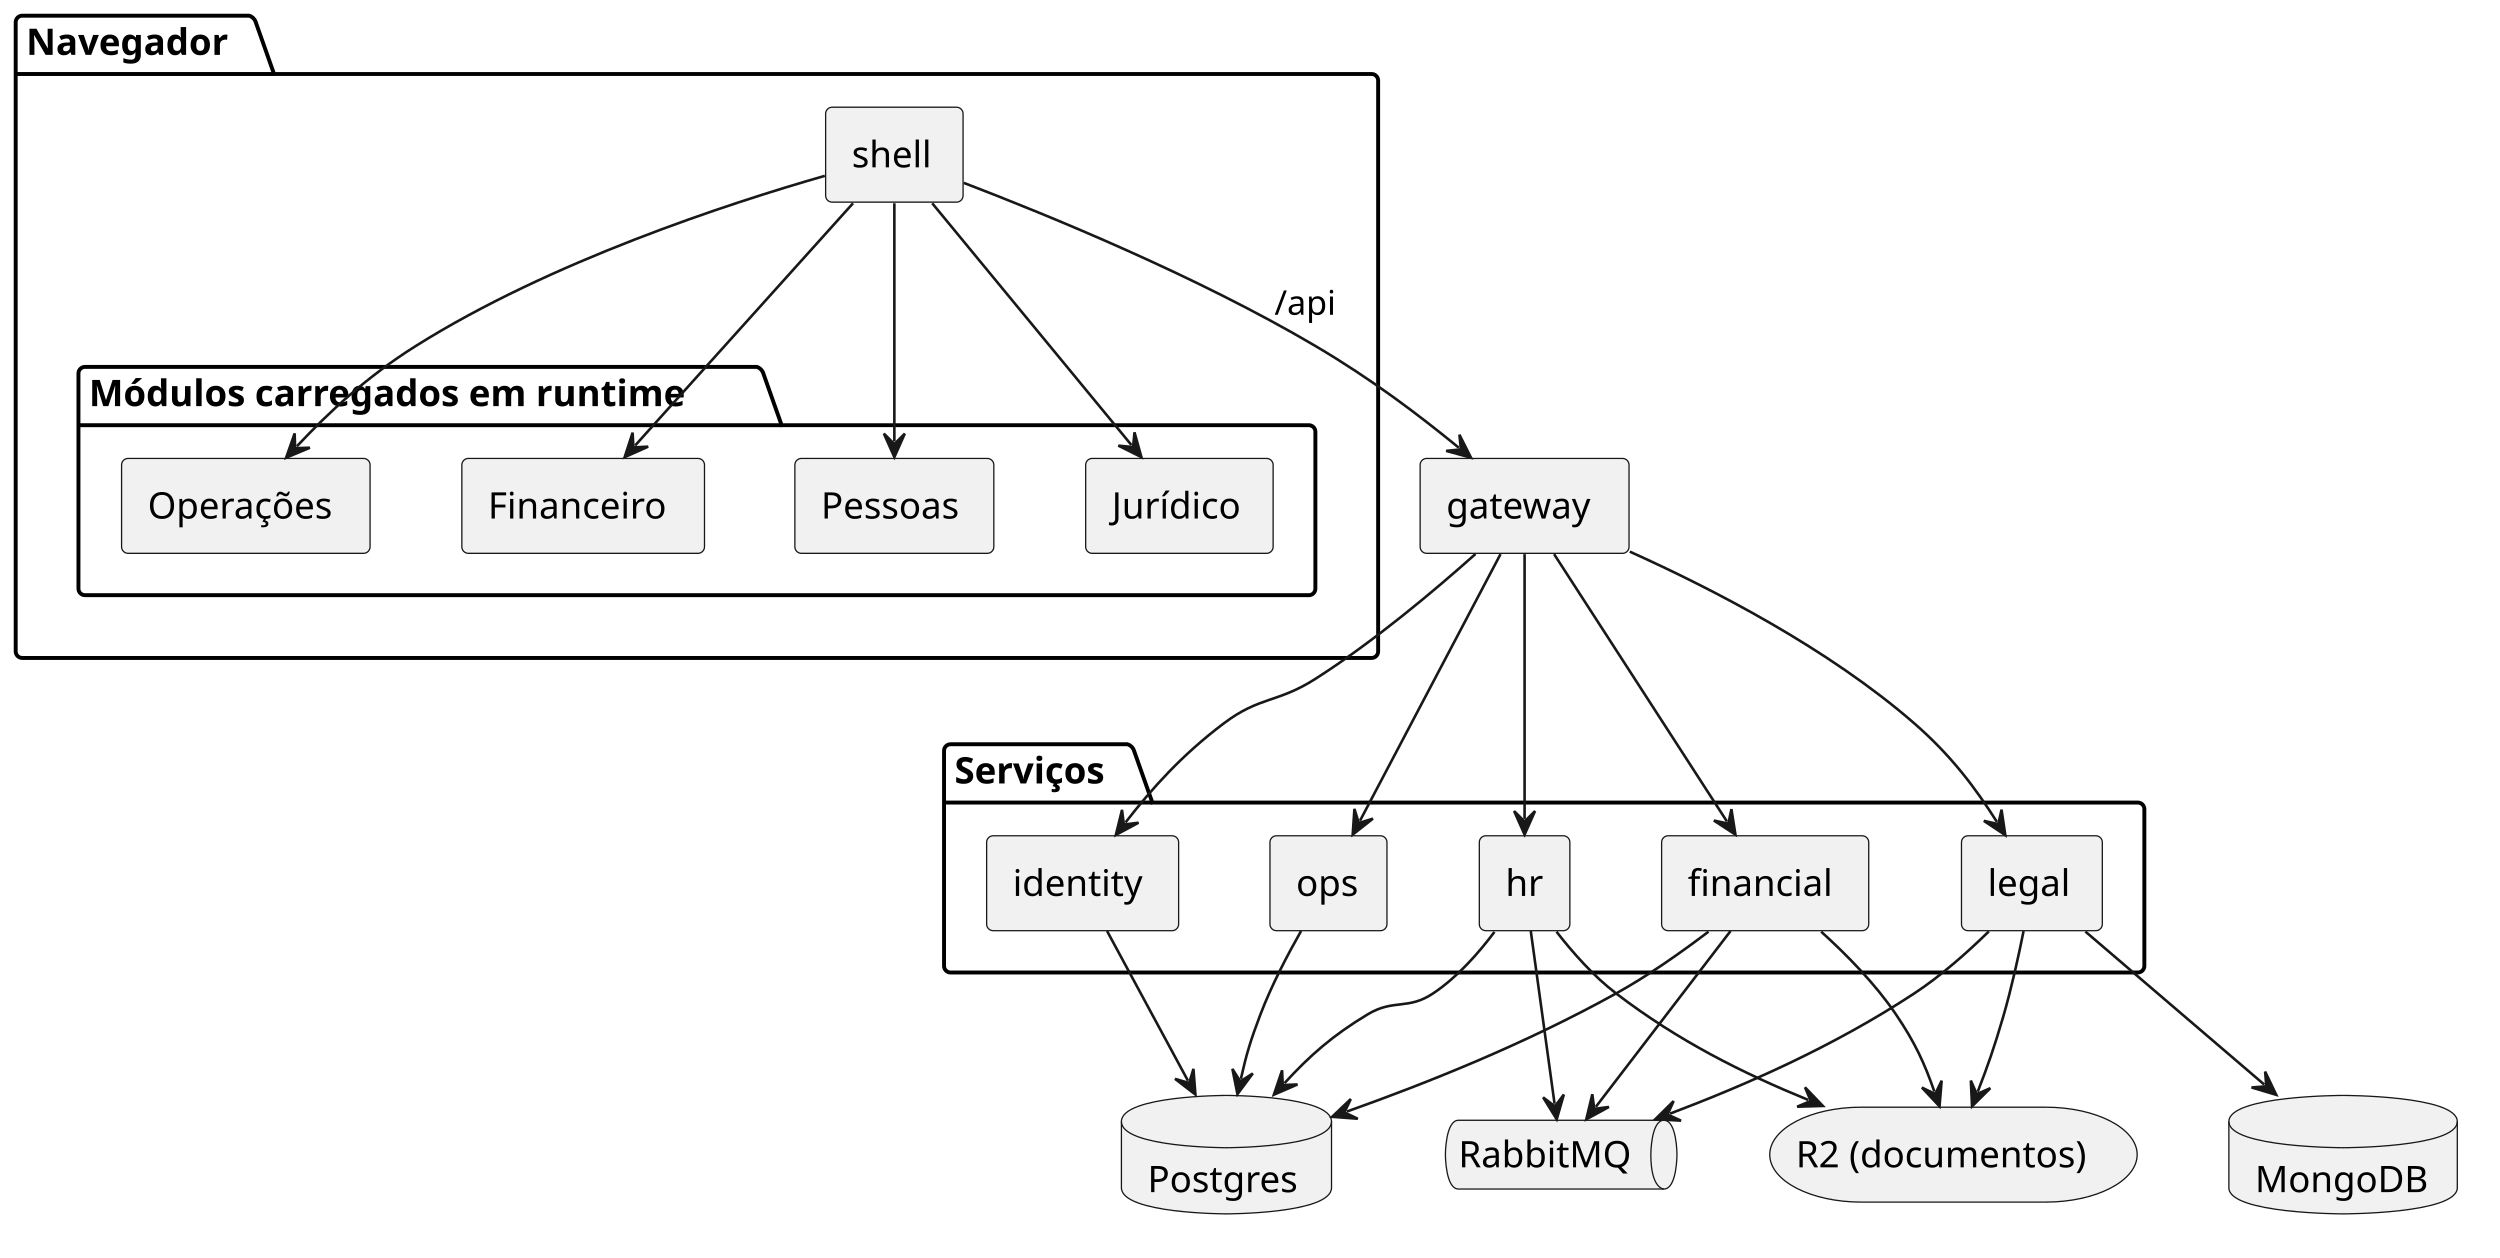
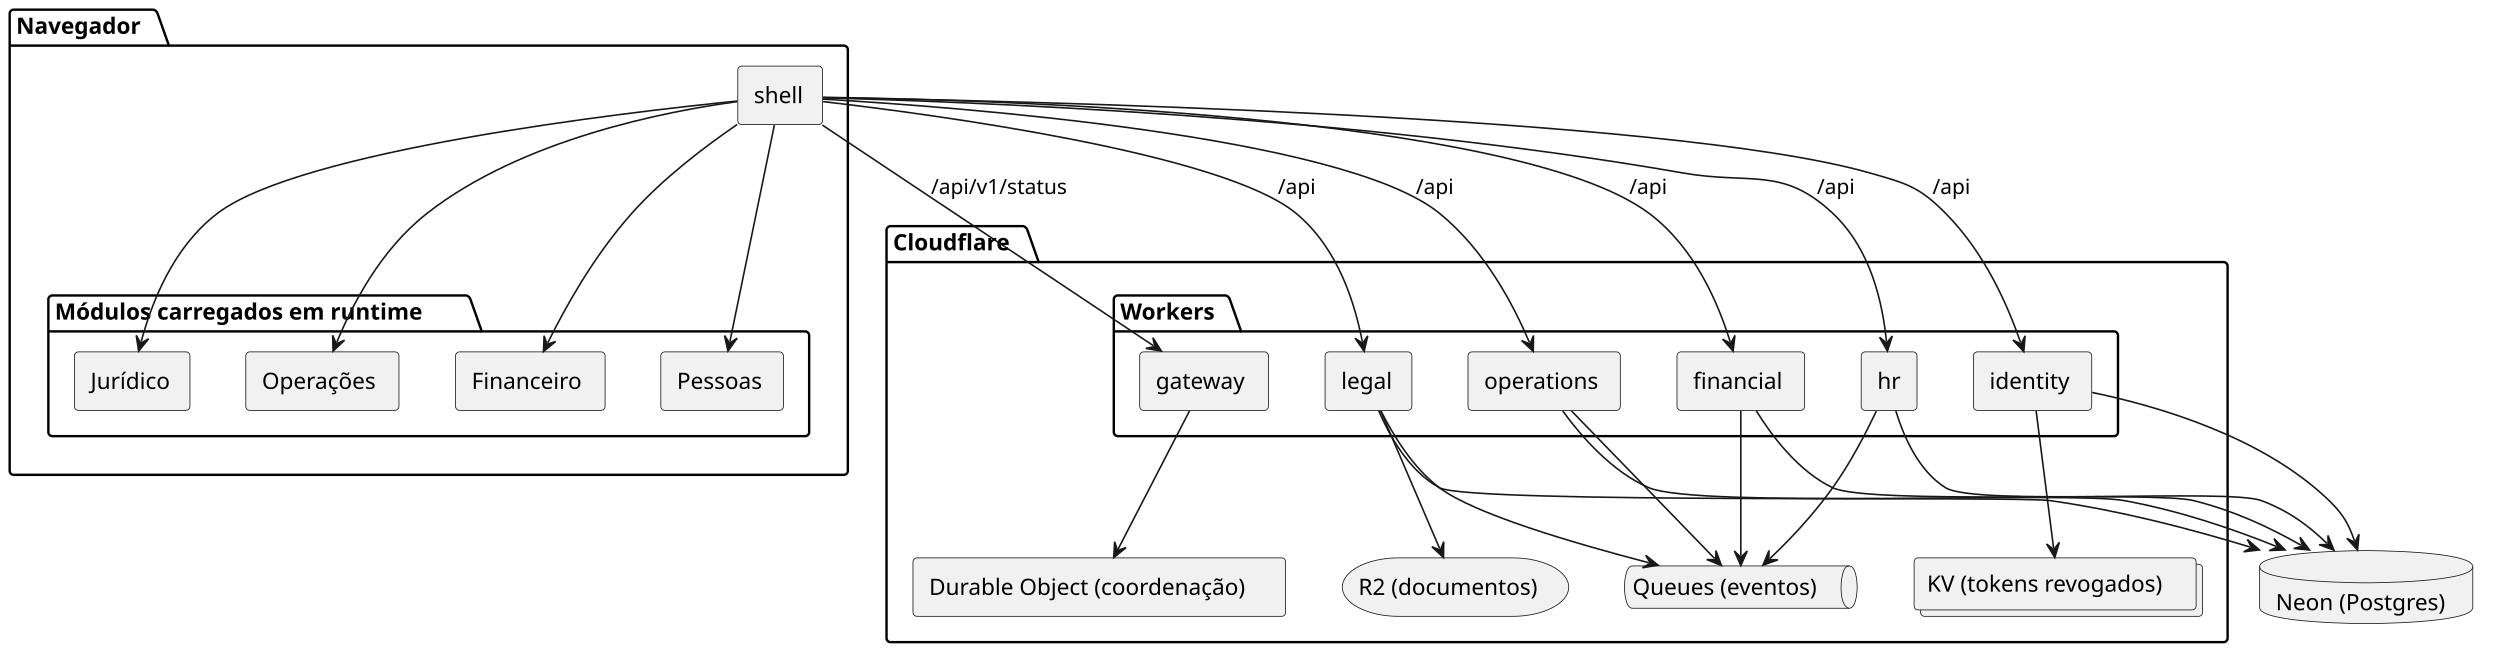
- <svg xmlns="http://www.w3.org/2000/svg" contentStyleType="text/css" data-diagram-type="DESCRIPTION" height="481px" preserveAspectRatio="none" style="width:956px;height:481px;background:#FFFFFF;" version="1.1" viewBox="0 0 956 481" width="956px" zoomAndPan="magnify">
+ <svg xmlns="http://www.w3.org/2000/svg" contentStyleType="text/css" data-diagram-type="DESCRIPTION" height="405px" preserveAspectRatio="none" style="width:1551px;height:405px;background:#FFFFFF;" version="1.1" viewBox="0 0 1551 405" width="1551px" zoomAndPan="magnify">
  <defs />
  <g>
    <g class="cluster" data-qualified-name="Navegador" data-source-line="6" id="ent0002">
-       <path d="M8.5,6 L95.298,6 A3.75,3.75 0 0 1 97.798,8.5 L104.798,28.297 L524.5,28.297 A2.5,2.5 0 0 1 527,30.797 L527,249.1 A2.5,2.5 0 0 1 524.5,251.6 L8.5,251.6 A2.5,2.5 0 0 1 6,249.1 L6,8.5 A2.5,2.5 0 0 1 8.5,6" fill="none" style="stroke:#000000;stroke-width:1.5;" />
+       <path d="M8.5,6 L95.298,6 A3.75,3.75 0 0 1 97.798,8.5 L104.798,28.297 L523.5,28.297 A2.5,2.5 0 0 1 526,30.797 L526,292.09 A2.5,2.5 0 0 1 523.5,294.59 L8.5,294.59 A2.5,2.5 0 0 1 6,292.09 L6,8.5 A2.5,2.5 0 0 1 8.5,6" fill="none" style="stroke:#000000;stroke-width:1.5;" />
      <line style="stroke:#000000;stroke-width:1.5;" x1="6" x2="104.798" y1="28.297" y2="28.297" />
      <text fill="#000000" font-family="sans-serif" font-size="14" font-weight="bold" lengthAdjust="spacing" textLength="85.798" x="10" y="20.995">Navegador</text>
    </g>
    <g class="cluster" data-qualified-name="Navegador.M.dulos carregados em runtime" data-source-line="8" id="ent0004">
-       <path d="M32.5,140.3 L289.397,140.3 A3.75,3.75 0 0 1 291.897,142.8 L298.897,162.597 L500.5,162.597 A2.5,2.5 0 0 1 503,165.097 L503,225.1 A2.5,2.5 0 0 1 500.5,227.6 L32.5,227.6 A2.5,2.5 0 0 1 30,225.1 L30,142.8 A2.5,2.5 0 0 1 32.5,140.3" fill="none" style="stroke:#000000;stroke-width:1.5;" />
-       <line style="stroke:#000000;stroke-width:1.5;" x1="30" x2="298.897" y1="162.597" y2="162.597" />
-       <text fill="#000000" font-family="sans-serif" font-size="14" font-weight="bold" lengthAdjust="spacing" textLength="255.897" x="34" y="155.295">Módulos carregados em runtime</text>
+       <path d="M32.5,183.3 L289.397,183.3 A3.75,3.75 0 0 1 291.897,185.8 L298.897,205.597 L499.5,205.597 A2.5,2.5 0 0 1 502,208.097 L502,268.09 A2.5,2.5 0 0 1 499.5,270.59 L32.5,270.59 A2.5,2.5 0 0 1 30,268.09 L30,185.8 A2.5,2.5 0 0 1 32.5,183.3" fill="none" style="stroke:#000000;stroke-width:1.5;" />
+       <line style="stroke:#000000;stroke-width:1.5;" x1="30" x2="298.897" y1="205.597" y2="205.597" />
+       <text fill="#000000" font-family="sans-serif" font-size="14" font-weight="bold" lengthAdjust="spacing" textLength="255.897" x="34" y="198.295">Módulos carregados em runtime</text>
    </g>
-     <g class="cluster" data-qualified-name="Servi.os" data-source-line="18" id="ent0010">
-       <path d="M363.5,284.6 L431.157,284.6 A3.75,3.75 0 0 1 433.657,287.1 L440.657,306.897 L817.5,306.897 A2.5,2.5 0 0 1 820,309.397 L820,369.39 A2.5,2.5 0 0 1 817.5,371.89 L363.5,371.89 A2.5,2.5 0 0 1 361,369.39 L361,287.1 A2.5,2.5 0 0 1 363.5,284.6" fill="none" style="stroke:#000000;stroke-width:1.5;" />
-       <line style="stroke:#000000;stroke-width:1.5;" x1="361" x2="440.657" y1="306.897" y2="306.897" />
-       <text fill="#000000" font-family="sans-serif" font-size="14" font-weight="bold" lengthAdjust="spacing" textLength="66.657" x="365" y="299.595">Serviços</text>
+     <g class="cluster" data-qualified-name="Cloudflare" data-source-line="16" id="ent0009">
+       <path d="M552.5,140.3 L634.916,140.3 A3.75,3.75 0 0 1 637.416,142.8 L644.416,162.597 L1379.5,162.597 A2.5,2.5 0 0 1 1382,165.097 L1382,395.89 A2.5,2.5 0 0 1 1379.5,398.39 L552.5,398.39 A2.5,2.5 0 0 1 550,395.89 L550,142.8 A2.5,2.5 0 0 1 552.5,140.3" fill="none" style="stroke:#000000;stroke-width:1.5;" />
+       <line style="stroke:#000000;stroke-width:1.5;" x1="550" x2="644.416" y1="162.597" y2="162.597" />
+       <text fill="#000000" font-family="sans-serif" font-size="14" font-weight="bold" lengthAdjust="spacing" textLength="81.416" x="554" y="155.295">Cloudflare</text>
+     </g>
+     <g class="cluster" data-qualified-name="Cloudflare.Workers" data-source-line="17" id="ent0010">
+       <path d="M693.5,183.3 L760.508,183.3 A3.75,3.75 0 0 1 763.008,185.8 L770.008,205.597 L1311.5,205.597 A2.5,2.5 0 0 1 1314,208.097 L1314,268.09 A2.5,2.5 0 0 1 1311.5,270.59 L693.5,270.59 A2.5,2.5 0 0 1 691,268.09 L691,185.8 A2.5,2.5 0 0 1 693.5,183.3" fill="none" style="stroke:#000000;stroke-width:1.5;" />
+       <line style="stroke:#000000;stroke-width:1.5;" x1="691" x2="770.008" y1="205.597" y2="205.597" />
+       <text fill="#000000" font-family="sans-serif" font-size="14" font-weight="bold" lengthAdjust="spacing" textLength="66.008" x="695" y="198.295">Workers</text>
    </g>
    <g class="entity" data-qualified-name="Navegador.shell" data-source-line="7" id="ent0003">
-       <rect fill="#F1F1F1" height="36.297" rx="2.5" ry="2.5" style="stroke:#181818;stroke-width:0.5;" width="52.56" x="315.72" y="41" />
-       <text fill="#000000" font-family="sans-serif" font-size="14" lengthAdjust="spacing" textLength="32.56" x="325.72" y="63.995">shell</text>
+       <rect fill="#F1F1F1" height="36.297" rx="2.5" ry="2.5" style="stroke:#181818;stroke-width:0.5;" width="52.56" x="457.72" y="41" />
+       <text fill="#000000" font-family="sans-serif" font-size="14" lengthAdjust="spacing" textLength="32.56" x="467.72" y="63.995">shell</text>
    </g>
    <g class="entity" data-qualified-name="Navegador.M.dulos carregados em runtime.mfeFinanceiro" data-source-line="9" id="ent0005">
-       <rect fill="#F1F1F1" height="36.297" rx="2.5" ry="2.5" style="stroke:#181818;stroke-width:0.5;" width="92.789" x="176.61" y="175.3" />
-       <text fill="#000000" font-family="sans-serif" font-size="14" lengthAdjust="spacing" textLength="72.789" x="186.61" y="198.295">Financeiro</text>
+       <rect fill="#F1F1F1" height="36.297" rx="2.5" ry="2.5" style="stroke:#181818;stroke-width:0.5;" width="92.789" x="282.61" y="218.3" />
+       <text fill="#000000" font-family="sans-serif" font-size="14" lengthAdjust="spacing" textLength="72.789" x="292.61" y="241.295">Financeiro</text>
    </g>
    <g class="entity" data-qualified-name="Navegador.M.dulos carregados em runtime.mfePessoas" data-source-line="10" id="ent0006">
-       <rect fill="#F1F1F1" height="36.297" rx="2.5" ry="2.5" style="stroke:#181818;stroke-width:0.5;" width="76.082" x="303.96" y="175.3" />
-       <text fill="#000000" font-family="sans-serif" font-size="14" lengthAdjust="spacing" textLength="56.082" x="313.96" y="198.295">Pessoas</text>
+       <rect fill="#F1F1F1" height="36.297" rx="2.5" ry="2.5" style="stroke:#181818;stroke-width:0.5;" width="76.082" x="409.96" y="218.3" />
+       <text fill="#000000" font-family="sans-serif" font-size="14" lengthAdjust="spacing" textLength="56.082" x="419.96" y="241.295">Pessoas</text>
    </g>
    <g class="entity" data-qualified-name="Navegador.M.dulos carregados em runtime.mfeJuridico" data-source-line="11" id="ent0007">
-       <rect fill="#F1F1F1" height="36.297" rx="2.5" ry="2.5" style="stroke:#181818;stroke-width:0.5;" width="71.686" x="415.16" y="175.3" />
-       <text fill="#000000" font-family="sans-serif" font-size="14" lengthAdjust="spacing" textLength="51.687" x="425.16" y="198.295">Jurídico</text>
+       <rect fill="#F1F1F1" height="36.297" rx="2.5" ry="2.5" style="stroke:#181818;stroke-width:0.5;" width="71.686" x="46.16" y="218.3" />
+       <text fill="#000000" font-family="sans-serif" font-size="14" lengthAdjust="spacing" textLength="51.687" x="56.16" y="241.295">Jurídico</text>
    </g>
    <g class="entity" data-qualified-name="Navegador.M.dulos carregados em runtime.mfeOperacoes" data-source-line="12" id="ent0008">
-       <rect fill="#F1F1F1" height="36.297" rx="2.5" ry="2.5" style="stroke:#181818;stroke-width:0.5;" width="95.024" x="46.49" y="175.3" />
-       <text fill="#000000" font-family="sans-serif" font-size="14" lengthAdjust="spacing" textLength="75.024" x="56.49" y="198.295">Operações</text>
+       <rect fill="#F1F1F1" height="36.297" rx="2.5" ry="2.5" style="stroke:#181818;stroke-width:0.5;" width="95.024" x="152.49" y="218.3" />
+       <text fill="#000000" font-family="sans-serif" font-size="14" lengthAdjust="spacing" textLength="75.024" x="162.49" y="241.295">Operações</text>
    </g>
-     <g class="entity" data-qualified-name="Servi.os.identity" data-source-line="19" id="ent0011">
-       <rect fill="#F1F1F1" height="36.297" rx="2.5" ry="2.5" style="stroke:#181818;stroke-width:0.5;" width="73.416" x="377.29" y="319.6" />
-       <text fill="#000000" font-family="sans-serif" font-size="14" lengthAdjust="spacing" textLength="53.416" x="387.29" y="342.595">identity</text>
+     <g class="entity" data-qualified-name="Cloudflare.queues" data-source-line="26" id="ent0017">
+       <path d="M1012.8,351.09 L1147.194,351.09 C1152.194,351.09 1152.194,364.238 1152.194,364.238 C1152.194,364.238 1152.194,377.387 1147.194,377.387 L1012.8,377.387 C1007.8,377.387 1007.8,364.238 1007.8,364.238 C1007.8,364.238 1007.8,351.09 1012.8,351.09" fill="#F1F1F1" style="stroke:#181818;stroke-width:0.5;" />
+       <path d="M1147.194,351.09 C1142.194,351.09 1142.194,364.238 1142.194,364.238 C1142.194,377.387 1147.194,377.387 1147.194,377.387" fill="none" style="stroke:#181818;stroke-width:0.5;" />
+       <text fill="#000000" font-family="sans-serif" font-size="14" lengthAdjust="spacing" textLength="124.394" x="1012.8" y="369.085">Queues (eventos)</text>
    </g>
-     <g class="entity" data-qualified-name="Servi.os.financial" data-source-line="20" id="ent0012">
-       <rect fill="#F1F1F1" height="36.297" rx="2.5" ry="2.5" style="stroke:#181818;stroke-width:0.5;" width="79.199" x="635.4" y="319.6" />
-       <text fill="#000000" font-family="sans-serif" font-size="14" lengthAdjust="spacing" textLength="59.199" x="645.4" y="342.595">financial</text>
+     <g class="entity" data-qualified-name="Cloudflare.r2" data-source-line="27" id="ent0018">
+       <rect fill="#F1F1F1" height="36.297" rx="35" ry="35" style="stroke:#181818;stroke-width:0.5;" width="140.504" x="832.75" y="346.09" />
+       <text fill="#000000" font-family="sans-serif" font-size="14" lengthAdjust="spacing" textLength="120.504" x="842.75" y="369.085">R2 (documentos)</text>
    </g>
-     <g class="entity" data-qualified-name="Servi.os.hr" data-source-line="21" id="ent0013">
-       <rect fill="#F1F1F1" height="36.297" rx="2.5" ry="2.5" style="stroke:#181818;stroke-width:0.5;" width="34.629" x="565.69" y="319.6" />
-       <text fill="#000000" font-family="sans-serif" font-size="14" lengthAdjust="spacing" textLength="14.629" x="575.69" y="342.595">hr</text>
+     <g class="entity" data-qualified-name="Cloudflare.kv" data-source-line="28" id="ent0019">
+       <rect fill="#F1F1F1" height="32.297" rx="2.5" ry="2.5" style="stroke:#181818;stroke-width:0.5;" width="174.956" x="1191.52" y="350.09" />
+       <rect fill="#F1F1F1" height="32.297" rx="2.5" ry="2.5" style="stroke:#181818;stroke-width:0.5;" width="174.956" x="1187.52" y="346.09" />
+       <text fill="#000000" font-family="sans-serif" font-size="14" lengthAdjust="spacing" textLength="158.956" x="1195.52" y="367.085">KV (tokens revogados)</text>
    </g>
-     <g class="entity" data-qualified-name="Servi.os.legal" data-source-line="22" id="ent0014">
-       <rect fill="#F1F1F1" height="36.297" rx="2.5" ry="2.5" style="stroke:#181818;stroke-width:0.5;" width="53.858" x="750.07" y="319.6" />
-       <text fill="#000000" font-family="sans-serif" font-size="14" lengthAdjust="spacing" textLength="33.858" x="760.07" y="342.595">legal</text>
+     <g class="entity" data-qualified-name="Cloudflare.coordinator" data-source-line="29" id="ent0020">
+       <rect fill="#F1F1F1" height="36.297" rx="2.5" ry="2.5" style="stroke:#181818;stroke-width:0.5;" width="231.176" x="566.41" y="346.09" />
+       <text fill="#000000" font-family="sans-serif" font-size="14" lengthAdjust="spacing" textLength="211.176" x="576.41" y="369.085">Durable Object (coordenação)</text>
    </g>
-     <g class="entity" data-qualified-name="Servi.os.ops" data-source-line="23" id="ent0015">
-       <rect fill="#F1F1F1" height="36.297" rx="2.5" ry="2.5" style="stroke:#181818;stroke-width:0.5;" width="44.746" x="485.63" y="319.6" />
-       <text fill="#000000" font-family="sans-serif" font-size="14" lengthAdjust="spacing" textLength="24.746" x="495.63" y="342.595">ops</text>
+     <g class="entity" data-qualified-name="Cloudflare.Workers.gateway" data-source-line="18" id="ent0011">
+       <rect fill="#F1F1F1" height="36.297" rx="2.5" ry="2.5" style="stroke:#181818;stroke-width:0.5;" width="79.883" x="707.06" y="218.3" />
+       <text fill="#000000" font-family="sans-serif" font-size="14" lengthAdjust="spacing" textLength="59.883" x="717.06" y="241.295">gateway</text>
    </g>
-     <g class="entity" data-qualified-name="gateway" data-source-line="16" id="ent0009">
-       <rect fill="#F1F1F1" height="36.297" rx="2.5" ry="2.5" style="stroke:#181818;stroke-width:0.5;" width="79.883" x="543.06" y="175.3" />
-       <text fill="#000000" font-family="sans-serif" font-size="14" lengthAdjust="spacing" textLength="59.883" x="553.06" y="198.295">gateway</text>
+     <g class="entity" data-qualified-name="Cloudflare.Workers.identity" data-source-line="19" id="ent0012">
+       <rect fill="#F1F1F1" height="36.297" rx="2.5" ry="2.5" style="stroke:#181818;stroke-width:0.5;" width="73.416" x="1224.29" y="218.3" />
+       <text fill="#000000" font-family="sans-serif" font-size="14" lengthAdjust="spacing" textLength="53.416" x="1234.29" y="241.295">identity</text>
    </g>
-     <g class="entity" data-qualified-name="postgres" data-source-line="26" id="ent0016">
-       <path d="M428.83,428.89 C428.83,418.89 469,418.89 469,418.89 C469,418.89 509.171,418.89 509.171,428.89 L509.171,454.187 C509.171,464.187 469,464.187 469,464.187 C469,464.187 428.83,464.187 428.83,454.187 L428.83,428.89" fill="#F1F1F1" style="stroke:#181818;stroke-width:0.5;" />
-       <path d="M428.83,428.89 C428.83,438.89 469,438.89 469,438.89 C469,438.89 509.171,438.89 509.171,428.89" fill="none" style="stroke:#181818;stroke-width:0.5;" />
-       <text fill="#000000" font-family="sans-serif" font-size="14" lengthAdjust="spacing" textLength="60.341" x="438.83" y="455.885">Postgres</text>
+     <g class="entity" data-qualified-name="Cloudflare.Workers.financial" data-source-line="20" id="ent0013">
+       <rect fill="#F1F1F1" height="36.297" rx="2.5" ry="2.5" style="stroke:#181818;stroke-width:0.5;" width="79.199" x="1040.4" y="218.3" />
+       <text fill="#000000" font-family="sans-serif" font-size="14" lengthAdjust="spacing" textLength="59.199" x="1050.4" y="241.295">financial</text>
    </g>
-     <g class="entity" data-qualified-name="mongo" data-source-line="27" id="ent0017">
-       <path d="M852.32,428.89 C852.32,418.89 895.997,418.89 895.997,418.89 C895.997,418.89 939.674,418.89 939.674,428.89 L939.674,454.187 C939.674,464.187 895.997,464.187 895.997,464.187 C895.997,464.187 852.32,464.187 852.32,454.187 L852.32,428.89" fill="#F1F1F1" style="stroke:#181818;stroke-width:0.5;" />
-       <path d="M852.32,428.89 C852.32,438.89 895.997,438.89 895.997,438.89 C895.997,438.89 939.674,438.89 939.674,428.89" fill="none" style="stroke:#181818;stroke-width:0.5;" />
-       <text fill="#000000" font-family="sans-serif" font-size="14" lengthAdjust="spacing" textLength="67.355" x="862.32" y="455.885">MongoDB</text>
+     <g class="entity" data-qualified-name="Cloudflare.Workers.hr" data-source-line="21" id="ent0014">
+       <rect fill="#F1F1F1" height="36.297" rx="2.5" ry="2.5" style="stroke:#181818;stroke-width:0.5;" width="34.629" x="1154.69" y="218.3" />
+       <text fill="#000000" font-family="sans-serif" font-size="14" lengthAdjust="spacing" textLength="14.629" x="1164.69" y="241.295">hr</text>
    </g>
-     <g class="entity" data-qualified-name="rabbit" data-source-line="28" id="ent0018">
-       <path d="M557.72,428.39 L636.278,428.39 C641.278,428.39 641.278,441.538 641.278,441.538 C641.278,441.538 641.278,454.687 636.278,454.687 L557.72,454.687 C552.72,454.687 552.72,441.538 552.72,441.538 C552.72,441.538 552.72,428.39 557.72,428.39" fill="#F1F1F1" style="stroke:#181818;stroke-width:0.5;" />
-       <path d="M636.278,428.39 C631.278,428.39 631.278,441.538 631.278,441.538 C631.278,454.687 636.278,454.687 636.278,454.687" fill="none" style="stroke:#181818;stroke-width:0.5;" />
-       <text fill="#000000" font-family="sans-serif" font-size="14" lengthAdjust="spacing" textLength="68.558" x="557.72" y="446.385">RabbitMQ</text>
+     <g class="entity" data-qualified-name="Cloudflare.Workers.legal" data-source-line="22" id="ent0015">
+       <rect fill="#F1F1F1" height="36.297" rx="2.5" ry="2.5" style="stroke:#181818;stroke-width:0.5;" width="53.858" x="822.07" y="218.3" />
+       <text fill="#000000" font-family="sans-serif" font-size="14" lengthAdjust="spacing" textLength="33.858" x="832.07" y="241.295">legal</text>
    </g>
-     <g class="entity" data-qualified-name="r2" data-source-line="29" id="ent0019">
-       <rect fill="#F1F1F1" height="36.297" rx="35" ry="35" style="stroke:#181818;stroke-width:0.5;" width="140.504" x="676.75" y="423.39" />
-       <text fill="#000000" font-family="sans-serif" font-size="14" lengthAdjust="spacing" textLength="120.504" x="686.75" y="446.385">R2 (documentos)</text>
+     <g class="entity" data-qualified-name="Cloudflare.Workers.operations" data-source-line="23" id="ent0016">
+       <rect fill="#F1F1F1" height="36.297" rx="2.5" ry="2.5" style="stroke:#181818;stroke-width:0.5;" width="94.512" x="910.74" y="218.3" />
+       <text fill="#000000" font-family="sans-serif" font-size="14" lengthAdjust="spacing" textLength="74.512" x="920.74" y="241.295">operations</text>
    </g>
-     <g class="link" data-entity-1="ent0003" data-entity-2="ent0005" data-link-type="dependency" data-source-line="31" id="lnk20">
-       <path d="M326.2,77.72 C303.44,103.02 265.671,144.998 242.881,170.348" fill="none" id="shell-to-mfeFinanceiro" style="stroke:#181818;stroke-width:1;" />
-       <polygon fill="#181818" points="238.87,174.81,247.862,170.791,242.213,171.092,241.912,165.443,238.87,174.81" style="stroke:#181818;stroke-width:1;" />
+     <g class="entity" data-qualified-name="neon" data-source-line="32" id="ent0021">
+       <path d="M1401.88,351.59 C1401.88,341.59 1468,341.59 1468,341.59 C1468,341.59 1534.119,341.59 1534.119,351.59 L1534.119,376.887 C1534.119,386.887 1468,386.887 1468,386.887 C1468,386.887 1401.88,386.887 1401.88,376.887 L1401.88,351.59" fill="#F1F1F1" style="stroke:#181818;stroke-width:0.5;" />
+       <path d="M1401.88,351.59 C1401.88,361.59 1468,361.59 1468,361.59 C1468,361.59 1534.119,361.59 1534.119,351.59" fill="none" style="stroke:#181818;stroke-width:0.5;" />
+       <text fill="#000000" font-family="sans-serif" font-size="14" lengthAdjust="spacing" textLength="112.239" x="1411.88" y="378.585">Neon (Postgres)</text>
    </g>
-     <g class="link" data-entity-1="ent0003" data-entity-2="ent0006" data-link-type="dependency" data-source-line="32" id="lnk21">
-       <path d="M342,77.72 C342,103.02 342,143.46 342,168.81" fill="none" id="shell-to-mfePessoas" style="stroke:#181818;stroke-width:1;" />
-       <polygon fill="#181818" points="342,174.81,346,165.81,342,169.81,338,165.81,342,174.81" style="stroke:#181818;stroke-width:1;" />
+     <g class="link" data-entity-1="ent0003" data-entity-2="ent0005" data-link-type="dependency" data-source-line="34" id="lnk22">
+       <path d="M457.33,77.23 C437.74,90.64 411.29,110.61 392,132.3 C368.01,159.26 350.48,191.182 339.81,212.752" fill="none" id="shell-to-mfeFinanceiro" style="stroke:#181818;stroke-width:1;" />
+       <polygon fill="#181818" points="337.15,218.13,344.726,211.837,339.367,213.648,337.555,208.29,337.15,218.13" style="stroke:#181818;stroke-width:1;" />
    </g>
-     <g class="link" data-entity-1="ent0003" data-entity-2="ent0007" data-link-type="dependency" data-source-line="33" id="lnk22">
-       <path d="M356.47,77.72 C377.32,103.02 411.764,144.83 432.654,170.18" fill="none" id="shell-to-mfeJuridico" style="stroke:#181818;stroke-width:1;" />
-       <polygon fill="#181818" points="436.47,174.81,433.833,165.321,433.29,170.951,427.659,170.408,436.47,174.81" style="stroke:#181818;stroke-width:1;" />
+     <g class="link" data-entity-1="ent0003" data-entity-2="ent0006" data-link-type="dependency" data-source-line="35" id="lnk23">
+       <path d="M480.42,77.6 C473.53,111.11 459.748,178.263 452.828,211.933" fill="none" id="shell-to-mfePessoas" style="stroke:#181818;stroke-width:1;" />
+       <polygon fill="#181818" points="451.62,217.81,457.35,209.799,452.627,212.912,449.514,208.189,451.62,217.81" style="stroke:#181818;stroke-width:1;" />
    </g>
-     <g class="link" data-entity-1="ent0003" data-entity-2="ent0008" data-link-type="dependency" data-source-line="34" id="lnk23">
-       <path d="M315.41,67.24 C278.45,77.83 210.32,100.04 159,132.3 C140.12,144.16 125.891,157.51 113.531,170.65" fill="none" id="shell-to-mfeOperacoes" style="stroke:#181818;stroke-width:1;" />
-       <polygon fill="#181818" points="109.42,175.02,118.5,171.205,112.846,171.378,112.673,165.724,109.42,175.02" style="stroke:#181818;stroke-width:1;" />
+     <g class="link" data-entity-1="ent0003" data-entity-2="ent0007" data-link-type="dependency" data-source-line="36" id="lnk24">
+       <path d="M457.46,62.67 C385.08,70.01 186.29,93.31 135,132.3 C106.79,153.74 93.881,188.656 87.591,212.006" fill="none" id="shell-to-mfeJuridico" style="stroke:#181818;stroke-width:1;" />
+       <polygon fill="#181818" points="86.03,217.8,92.233,210.15,87.331,212.972,84.509,208.069,86.03,217.8" style="stroke:#181818;stroke-width:1;" />
    </g>
-     <g class="link" data-entity-1="ent0003" data-entity-2="ent0009" data-link-type="dependency" data-source-line="35" id="lnk24">
-       <path d="M368.54,69.93 C401.21,82.44 457.89,105.69 503,132.3 C524.4,144.93 542.217,158.41 557.867,171.22" fill="none" id="shell-to-gateway" style="stroke:#181818;stroke-width:1;" />
-       <polygon fill="#181818" points="562.51,175.02,558.079,166.224,558.641,171.853,553.012,172.415,562.51,175.02" style="stroke:#181818;stroke-width:1;" />
-       <text fill="#000000" font-family="sans-serif" font-size="13" lengthAdjust="spacing" textLength="24.21" x="487.35" y="120.367">/api</text>
+     <g class="link" data-entity-1="ent0003" data-entity-2="ent0008" data-link-type="dependency" data-source-line="37" id="lnk25">
+       <path d="M457.35,63.05 C413.17,69.04 323.82,86.32 265,132.3 C235.81,155.11 218.462,189.389 208.941,212.309" fill="none" id="shell-to-mfeOperacoes" style="stroke:#181818;stroke-width:1;" />
+       <polygon fill="#181818" points="206.64,217.85,213.786,211.073,208.558,213.232,206.398,208.004,206.64,217.85" style="stroke:#181818;stroke-width:1;" />
    </g>
-     <g class="link" data-entity-1="ent0009" data-entity-2="ent0011" data-link-type="dependency" data-source-line="37" id="lnk25">
-       <path d="M564.23,211.84 C548.6,225.79 525.35,245.34 503,259.6 C488.42,268.9 481.81,266.19 468,276.6 C451.86,288.76 440.471,301.531 430.381,314.522" fill="none" id="gateway-to-identity" style="stroke:#181818;stroke-width:1;" />
-       <polygon fill="#181818" points="426.7,319.26,435.38,314.606,429.767,315.311,429.062,309.699,426.7,319.26" style="stroke:#181818;stroke-width:1;" />
+     <g class="link" data-entity-1="ent0003" data-entity-2="ent0011" data-link-type="dependency" data-source-line="38" id="lnk26">
+       <path d="M510.18,77.6 C560.46,111.11 665.038,180.812 715.548,214.482" fill="none" id="shell-to-gateway" style="stroke:#181818;stroke-width:1;" />
+       <polygon fill="#181818" points="720.54,217.81,715.27,209.49,716.38,215.037,710.833,216.146,720.54,217.81" style="stroke:#181818;stroke-width:1;" />
+       <text fill="#000000" font-family="sans-serif" font-size="13" lengthAdjust="spacing" textLength="88.88" x="577.58" y="120.367">/api/v1/status</text>
    </g>
-     <g class="link" data-entity-1="ent0009" data-entity-2="ent0012" data-link-type="dependency" data-source-line="38" id="lnk26">
-       <path d="M594.28,211.9 C611.94,239.21 642.651,286.722 660.371,314.112" fill="none" id="gateway-to-financial" style="stroke:#181818;stroke-width:1;" />
-       <polygon fill="#181818" points="663.63,319.15,662.1,309.421,660.914,314.952,655.383,313.766,663.63,319.15" style="stroke:#181818;stroke-width:1;" />
+     <g class="link" data-entity-1="ent0003" data-entity-2="ent0012" data-link-type="dependency" data-source-line="39" id="lnk27">
+       <path d="M510.7,60.53 C620.17,62.32 1034.75,71.38 1160,107.3 C1182.74,113.82 1190.32,115.51 1207,132.3 C1231.79,157.25 1245.859,190.263 1253.589,212.493" fill="none" id="shell-to-identity" style="stroke:#181818;stroke-width:1;" />
+       <polygon fill="#181818" points="1255.56,218.16,1256.382,208.345,1253.918,213.437,1248.826,210.973,1255.56,218.16" style="stroke:#181818;stroke-width:1;" />
+       <text fill="#000000" font-family="sans-serif" font-size="13" lengthAdjust="spacing" textLength="24.21" x="1198.89" y="120.367">/api</text>
    </g>
-     <g class="link" data-entity-1="ent0009" data-entity-2="ent0013" data-link-type="dependency" data-source-line="39" id="lnk27">
-       <path d="M583,211.9 C583,239.21 583,285.76 583,313.15" fill="none" id="gateway-to-hr" style="stroke:#181818;stroke-width:1;" />
-       <polygon fill="#181818" points="583,319.15,587,310.15,583,314.15,579,310.15,583,319.15" style="stroke:#181818;stroke-width:1;" />
+     <g class="link" data-entity-1="ent0003" data-entity-2="ent0013" data-link-type="dependency" data-source-line="40" id="lnk28">
+       <path d="M510.66,60.37 C607.69,61.66 940.63,70.61 1023,132.3 C1051.82,153.88 1066.175,188.812 1073.435,212.112" fill="none" id="shell-to-financial" style="stroke:#181818;stroke-width:1;" />
+       <polygon fill="#181818" points="1075.22,217.84,1076.362,208.058,1073.733,213.066,1068.724,210.437,1075.22,217.84" style="stroke:#181818;stroke-width:1;" />
+       <text fill="#000000" font-family="sans-serif" font-size="13" lengthAdjust="spacing" textLength="24.21" x="1010.78" y="120.367">/api</text>
    </g>
-     <g class="link" data-entity-1="ent0009" data-entity-2="ent0014" data-link-type="dependency" data-source-line="40" id="lnk28">
-       <path d="M623.22,210.94 C654.98,225.23 699.25,248.09 732,276.6 C746.17,288.93 755.418,301.352 763.618,314.292" fill="none" id="gateway-to-legal" style="stroke:#181818;stroke-width:1;" />
-       <polygon fill="#181818" points="766.83,319.36,765.391,309.617,764.154,315.137,758.634,313.899,766.83,319.36" style="stroke:#181818;stroke-width:1;" />
+     <g class="link" data-entity-1="ent0003" data-entity-2="ent0014" data-link-type="dependency" data-source-line="41" id="lnk29">
+       <path d="M510.74,60.71 C591.69,62.77 840.98,71.76 1044,107.3 C1086.16,114.68 1105.77,103.02 1137,132.3 C1161.14,154.93 1168.025,188.851 1170.355,211.831" fill="none" id="shell-to-hr" style="stroke:#181818;stroke-width:1;" />
+       <polygon fill="#181818" points="1170.96,217.8,1174.032,208.442,1170.456,212.826,1166.072,209.249,1170.96,217.8" style="stroke:#181818;stroke-width:1;" />
+       <text fill="#000000" font-family="sans-serif" font-size="13" lengthAdjust="spacing" textLength="24.21" x="1127.2" y="120.367">/api</text>
    </g>
-     <g class="link" data-entity-1="ent0009" data-entity-2="ent0015" data-link-type="dependency" data-source-line="41" id="lnk29">
-       <path d="M573.8,211.9 C559.41,239.21 534.508,286.452 520.068,313.842" fill="none" id="gateway-to-ops" style="stroke:#181818;stroke-width:1;" />
-       <polygon fill="#181818" points="517.27,319.15,525.006,313.054,519.602,314.727,517.929,309.323,517.27,319.15" style="stroke:#181818;stroke-width:1;" />
+     <g class="link" data-entity-1="ent0003" data-entity-2="ent0015" data-link-type="dependency" data-source-line="42" id="lnk30">
+       <path d="M510.68,63.05 C579.13,70.98 758.78,94.93 804,132.3 C830.51,154.2 840.7,188.849 845.19,212.049" fill="none" id="shell-to-legal" style="stroke:#181818;stroke-width:1;" />
+       <polygon fill="#181818" points="846.33,217.94,848.547,208.344,845.38,213.031,840.693,209.864,846.33,217.94" style="stroke:#181818;stroke-width:1;" />
+       <text fill="#000000" font-family="sans-serif" font-size="13" lengthAdjust="spacing" textLength="24.21" x="792.74" y="120.367">/api</text>
    </g>
-     <g class="link" data-entity-1="ent0011" data-entity-2="ent0016" data-link-type="dependency" data-source-line="43" id="lnk30">
-       <path d="M423.33,356.01 C432.65,373.26 444.147,394.542 454.277,413.282" fill="none" id="identity-to-postgres" style="stroke:#181818;stroke-width:1;" />
-       <polygon fill="#181818" points="457.13,418.56,456.369,408.741,454.752,414.161,449.332,412.545,457.13,418.56" style="stroke:#181818;stroke-width:1;" />
+     <g class="link" data-entity-1="ent0003" data-entity-2="ent0016" data-link-type="dependency" data-source-line="43" id="lnk31">
+       <path d="M510.55,61.52 C591.56,66.2 833.64,84.01 893,132.3 C921.74,155.67 939.211,189.769 948.881,212.499" fill="none" id="shell-to-operations" style="stroke:#181818;stroke-width:1;" />
+       <polygon fill="#181818" points="951.23,218.02,951.388,208.172,949.273,213.419,944.026,211.304,951.23,218.02" style="stroke:#181818;stroke-width:1;" />
+       <text fill="#000000" font-family="sans-serif" font-size="13" lengthAdjust="spacing" textLength="24.21" x="878.37" y="120.367">/api</text>
    </g>
-     <g class="link" data-entity-1="ent0012" data-entity-2="ent0016" data-link-type="dependency" data-source-line="44" id="lnk31">
-       <path d="M653.35,356.25 C643.03,364.1 630.28,373.09 618,379.89 C582.82,399.38 545.722,414.127 515.052,425.048" fill="none" id="financial-to-postgres" style="stroke:#181818;stroke-width:1;" />
-       <polygon fill="#181818" points="509.4,427.06,519.22,427.81,514.11,425.383,516.537,420.273,509.4,427.06" style="stroke:#181818;stroke-width:1;" />
+     <g class="link" data-entity-1="ent0012" data-entity-2="ent0021" data-link-type="dependency" data-source-line="45" id="lnk32">
+       <path d="M1298.02,243.5 C1338.79,251.94 1403.98,270.92 1445,310.59 C1453.53,318.84 1457.181,325.115 1460.701,335.545" fill="none" id="identity-to-neon" style="stroke:#181818;stroke-width:1;" />
+       <polygon fill="#181818" points="1462.62,341.23,1463.532,331.423,1461.021,336.493,1455.952,333.982,1462.62,341.23" style="stroke:#181818;stroke-width:1;" />
    </g>
-     <g class="link" data-entity-1="ent0013" data-entity-2="ent0016" data-link-type="dependency" data-source-line="45" id="lnk32">
-       <path d="M571.48,356.37 C565.36,364.53 557.21,373.76 548,379.89 C538.29,386.36 533,381.88 523,387.89 C509.53,395.99 500.891,403.643 491.191,414.193" fill="none" id="hr-to-postgres" style="stroke:#181818;stroke-width:1;" />
-       <polygon fill="#181818" points="487.13,418.61,496.166,414.692,490.514,414.929,490.277,409.277,487.13,418.61" style="stroke:#181818;stroke-width:1;" />
+     <g class="link" data-entity-1="ent0013" data-entity-2="ent0021" data-link-type="dependency" data-source-line="46" id="lnk33">
+       <path d="M1089.61,254.89 C1099.29,270.54 1115.83,292.53 1137,302.59 C1159.49,313.29 1336.85,304.52 1361,310.59 C1386.3,316.96 1407.385,326.86 1427.595,338.27" fill="none" id="financial-to-neon" style="stroke:#181818;stroke-width:1;" />
+       <polygon fill="#181818" points="1432.82,341.22,1426.949,333.312,1428.466,338.762,1423.016,340.279,1432.82,341.22" style="stroke:#181818;stroke-width:1;" />
    </g>
-     <g class="link" data-entity-1="ent0015" data-entity-2="ent0016" data-link-type="dependency" data-source-line="46" id="lnk33">
-       <path d="M497.54,356 C492.3,365.21 486.2,376.89 482,387.89 C478.28,397.66 476.652,402.995 474.512,412.545" fill="none" id="ops-to-postgres" style="stroke:#181818;stroke-width:1;" />
-       <polygon fill="#181818" points="473.2,418.4,479.071,410.492,474.293,413.521,471.265,408.743,473.2,418.4" style="stroke:#181818;stroke-width:1;" />
+     <g class="link" data-entity-1="ent0014" data-entity-2="ent0021" data-link-type="dependency" data-source-line="47" id="lnk34">
+       <path d="M1176.17,254.93 C1180.86,270.38 1190.13,292.03 1207,302.59 C1225.47,314.16 1382.61,302.9 1403,310.59 C1420.12,317.05 1431.804,325.752 1443.654,337.142" fill="none" id="hr-to-neon" style="stroke:#181818;stroke-width:1;" />
+       <polygon fill="#181818" points="1447.98,341.3,1444.263,332.179,1444.375,337.835,1438.719,337.947,1447.98,341.3" style="stroke:#181818;stroke-width:1;" />
    </g>
-     <g class="link" data-entity-1="ent0014" data-entity-2="ent0017" data-link-type="dependency" data-source-line="47" id="lnk34">
-       <path d="M797.46,356.24 C817.66,373.53 844.05,396.1 865.87,414.76" fill="none" id="legal-to-mongo" style="stroke:#181818;stroke-width:1;" />
-       <polygon fill="#181818" points="870.43,418.66,866.19,409.771,866.63,415.41,860.99,415.851,870.43,418.66" style="stroke:#181818;stroke-width:1;" />
+     <g class="link" data-entity-1="ent0015" data-entity-2="ent0021" data-link-type="dependency" data-source-line="48" id="lnk35">
+       <path d="M855.34,254.84 C862.05,270.44 874.3,292.41 893,302.59 C911.49,312.67 1251.15,307.62 1272,310.59 C1315.95,316.87 1358.38,327.974 1395.96,339.404" fill="none" id="legal-to-neon" style="stroke:#181818;stroke-width:1;" />
+       <polygon fill="#181818" points="1401.7,341.15,1394.253,334.704,1396.916,339.695,1391.926,342.358,1401.7,341.15" style="stroke:#181818;stroke-width:1;" />
    </g>
-     <g class="link" data-entity-1="ent0012" data-entity-2="ent0018" data-link-type="dependency" data-source-line="49" id="lnk35">
-       <path d="M661.77,356.01 C646.12,376.43 624.11,405.168 610.25,423.248" fill="none" id="financial-to-rabbit" style="stroke:#181818;stroke-width:1;" />
-       <polygon fill="#181818" points="606.6,428.01,615.25,423.301,609.642,424.042,608.901,418.434,606.6,428.01" style="stroke:#181818;stroke-width:1;" />
+     <g class="link" data-entity-1="ent0016" data-entity-2="ent0021" data-link-type="dependency" data-source-line="49" id="lnk36">
+       <path d="M969.53,254.99 C980.98,270.7 1000.11,292.73 1023,302.59 C1053.11,315.57 1285.75,304.65 1318,310.59 C1352.2,316.9 1383.498,327.525 1412.128,338.955" fill="none" id="operations-to-neon" style="stroke:#181818;stroke-width:1;" />
+       <polygon fill="#181818" points="1417.7,341.18,1410.825,334.128,1413.056,339.326,1407.858,341.558,1417.7,341.18" style="stroke:#181818;stroke-width:1;" />
    </g>
-     <g class="link" data-entity-1="ent0013" data-entity-2="ent0018" data-link-type="dependency" data-source-line="50" id="lnk36">
-       <path d="M585.37,356.01 C588.18,376.43 591.971,403.986 594.461,422.066" fill="none" id="hr-to-rabbit" style="stroke:#181818;stroke-width:1;" />
-       <polygon fill="#181818" points="595.28,428.01,598.015,418.548,594.598,423.057,590.09,419.64,595.28,428.01" style="stroke:#181818;stroke-width:1;" />
+     <g class="link" data-entity-1="ent0013" data-entity-2="ent0017" data-link-type="dependency" data-source-line="51" id="lnk37">
+       <path d="M1080,254.94 C1080,280.73 1080,322.32 1080,344.83" fill="none" id="financial-to-queues" style="stroke:#181818;stroke-width:1;" />
+       <polygon fill="#181818" points="1080,350.83,1084,341.83,1080,345.83,1076,341.83,1080,350.83" style="stroke:#181818;stroke-width:1;" />
    </g>
-     <g class="link" data-entity-1="ent0014" data-entity-2="ent0018" data-link-type="dependency" data-source-line="51" id="lnk37">
-       <path d="M760.55,356.15 C752.46,364.07 742.26,373.15 732,379.89 C700.65,400.5 666.762,415.207 638.602,425.858" fill="none" id="legal-to-rabbit" style="stroke:#181818;stroke-width:1;" />
-       <polygon fill="#181818" points="632.99,427.98,642.823,428.538,637.667,426.211,639.993,421.055,632.99,427.98" style="stroke:#181818;stroke-width:1;" />
+     <g class="link" data-entity-1="ent0014" data-entity-2="ent0017" data-link-type="dependency" data-source-line="52" id="lnk38">
+       <path d="M1164.1,255.04 C1157.66,268.59 1147.87,287.48 1137,302.59 C1124,320.66 1110.362,334.789 1098.092,346.489" fill="none" id="hr-to-queues" style="stroke:#181818;stroke-width:1;" />
+       <polygon fill="#181818" points="1093.75,350.63,1103.024,347.314,1097.369,347.18,1097.503,341.524,1093.75,350.63" style="stroke:#181818;stroke-width:1;" />
    </g>
-     <g class="link" data-entity-1="ent0012" data-entity-2="ent0019" data-link-type="dependency" data-source-line="53" id="lnk38">
-       <path d="M696.41,356.27 C706.08,365.01 717.09,376.2 725,387.89 C732.33,398.72 735.978,406.713 739.698,417.403" fill="none" id="financial-to-r2" style="stroke:#181818;stroke-width:1;" />
-       <polygon fill="#181818" points="741.67,423.07,742.49,413.255,740.027,418.348,734.934,415.885,741.67,423.07" style="stroke:#181818;stroke-width:1;" />
+     <g class="link" data-entity-1="ent0015" data-entity-2="ent0017" data-link-type="dependency" data-source-line="53" id="lnk39">
+       <path d="M856.82,255.08 C864.18,269.76 876.53,290.2 893,302.59 C914.61,318.86 975.344,336.716 1022.884,349.116" fill="none" id="legal-to-queues" style="stroke:#181818;stroke-width:1;" />
+       <polygon fill="#181818" points="1028.69,350.63,1020.991,344.488,1023.852,349.368,1018.972,352.229,1028.69,350.63" style="stroke:#181818;stroke-width:1;" />
    </g>
-     <g class="link" data-entity-1="ent0013" data-entity-2="ent0019" data-link-type="dependency" data-source-line="54" id="lnk39">
-       <path d="M595.2,356.28 C601.36,364.22 609.36,373.29 618,379.89 C641.79,398.08 666.357,410.348 691.507,420.638" fill="none" id="hr-to-r2" style="stroke:#181818;stroke-width:1;" />
-       <polygon fill="#181818" points="697.06,422.91,690.245,415.8,692.432,421.017,687.216,423.204,697.06,422.91" style="stroke:#181818;stroke-width:1;" />
+     <g class="link" data-entity-1="ent0016" data-entity-2="ent0017" data-link-type="dependency" data-source-line="54" id="lnk40">
+       <path d="M974.96,254.94 C999.97,280.73 1041.953,324.013 1063.783,346.523" fill="none" id="operations-to-queues" style="stroke:#181818;stroke-width:1;" />
+       <polygon fill="#181818" points="1067.96,350.83,1064.566,341.584,1064.479,347.241,1058.823,347.154,1067.96,350.83" style="stroke:#181818;stroke-width:1;" />
    </g>
-     <g class="link" data-entity-1="ent0014" data-entity-2="ent0019" data-link-type="dependency" data-source-line="55" id="lnk40">
-       <path d="M773.81,356.07 C771.86,365.8 769.15,378.11 766,388.89 C762.62,400.45 760.148,407.549 756.288,417.459" fill="none" id="legal-to-r2" style="stroke:#181818;stroke-width:1;" />
-       <polygon fill="#181818" points="754.11,423.05,761.104,416.115,755.925,418.391,753.649,413.212,754.11,423.05" style="stroke:#181818;stroke-width:1;" />
+     <g class="link" data-entity-1="ent0015" data-entity-2="ent0018" data-link-type="dependency" data-source-line="56" id="lnk41">
+       <path d="M856.51,254.94 C866.83,278.97 882.902,316.427 893.192,340.387" fill="none" id="legal-to-r2" style="stroke:#181818;stroke-width:1;" />
+       <polygon fill="#181818" points="895.56,345.9,895.684,336.052,893.587,341.306,888.333,339.209,895.56,345.9" style="stroke:#181818;stroke-width:1;" />
+     </g>
+     <g class="link" data-entity-1="ent0012" data-entity-2="ent0019" data-link-type="dependency" data-source-line="57" id="lnk42">
+       <path d="M1263.22,254.94 C1266.28,278.97 1270.995,315.988 1274.035,339.948" fill="none" id="identity-to-kv" style="stroke:#181818;stroke-width:1;" />
+       <polygon fill="#181818" points="1274.79,345.9,1277.625,336.468,1274.161,340.94,1269.689,337.475,1274.79,345.9" style="stroke:#181818;stroke-width:1;" />
+     </g>
+     <g class="link" data-entity-1="ent0011" data-entity-2="ent0020" data-link-type="dependency" data-source-line="58" id="lnk43">
+       <path d="M737.96,254.94 C725.54,278.97 706.094,316.61 693.714,340.57" fill="none" id="gateway-to-coordinator" style="stroke:#181818;stroke-width:1;" />
+       <polygon fill="#181818" points="690.96,345.9,698.645,339.74,693.255,341.458,691.538,336.068,690.96,345.9" style="stroke:#181818;stroke-width:1;" />
    </g>
  </g>
</svg>
